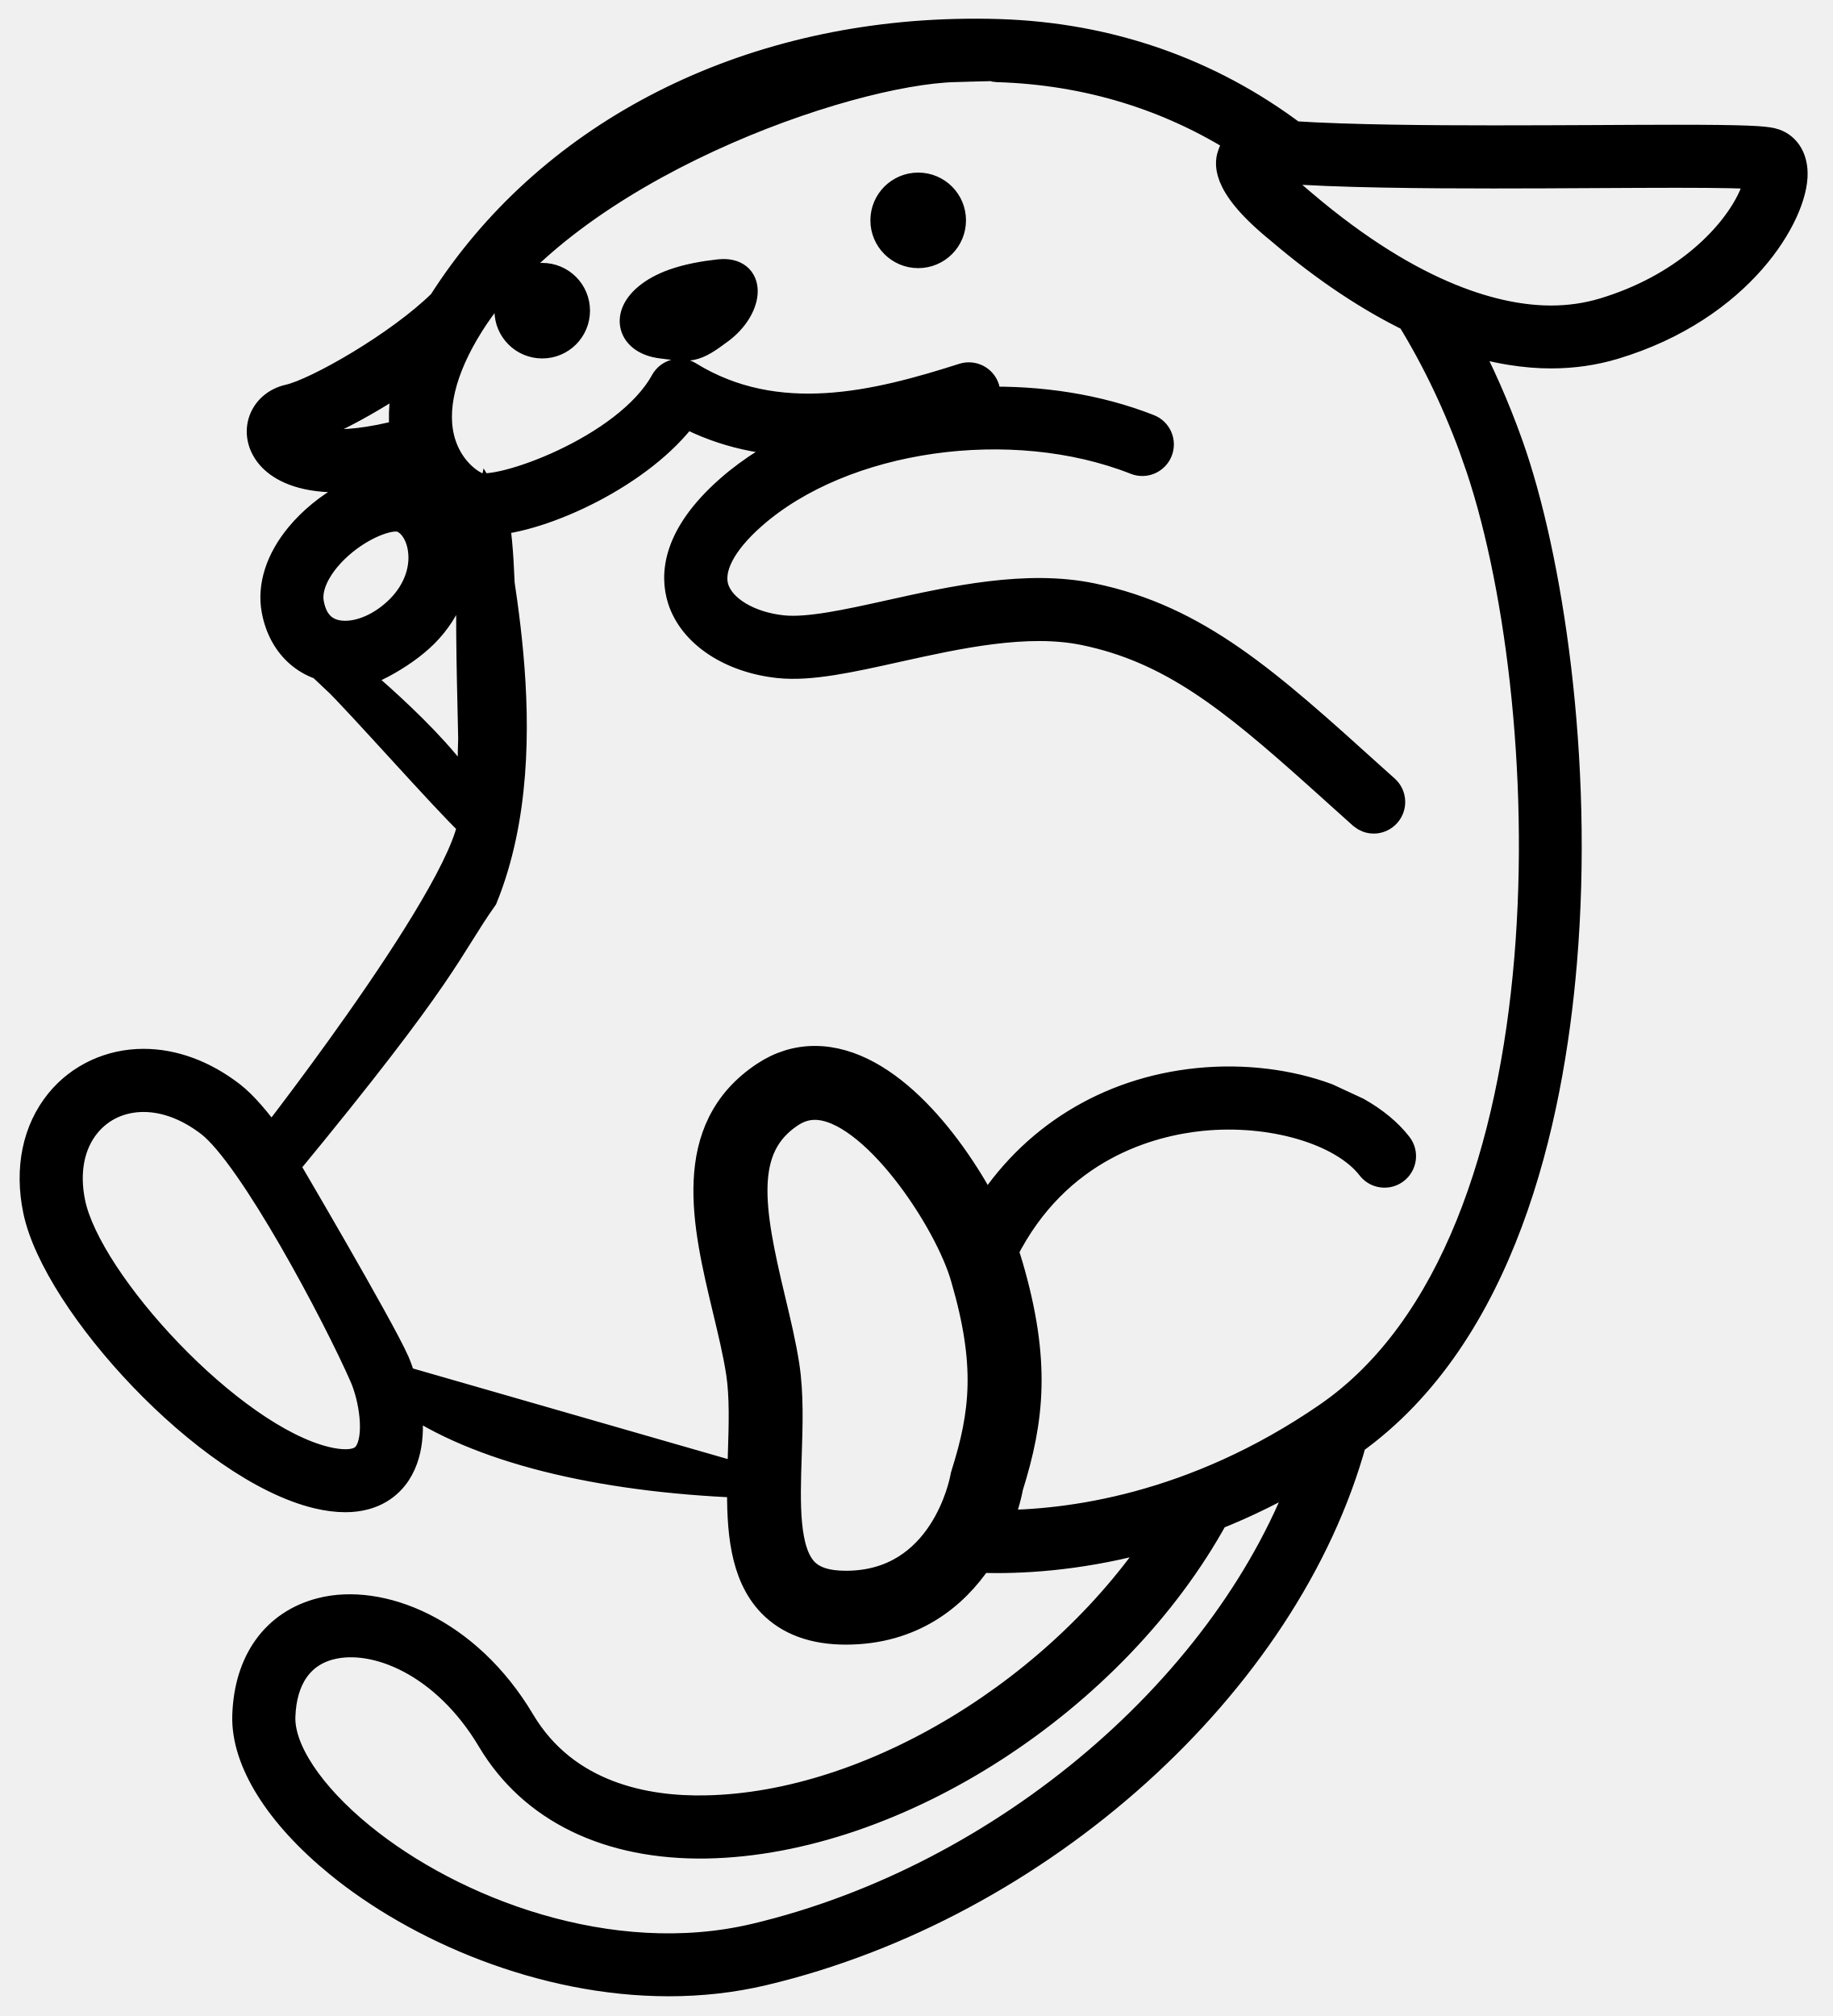
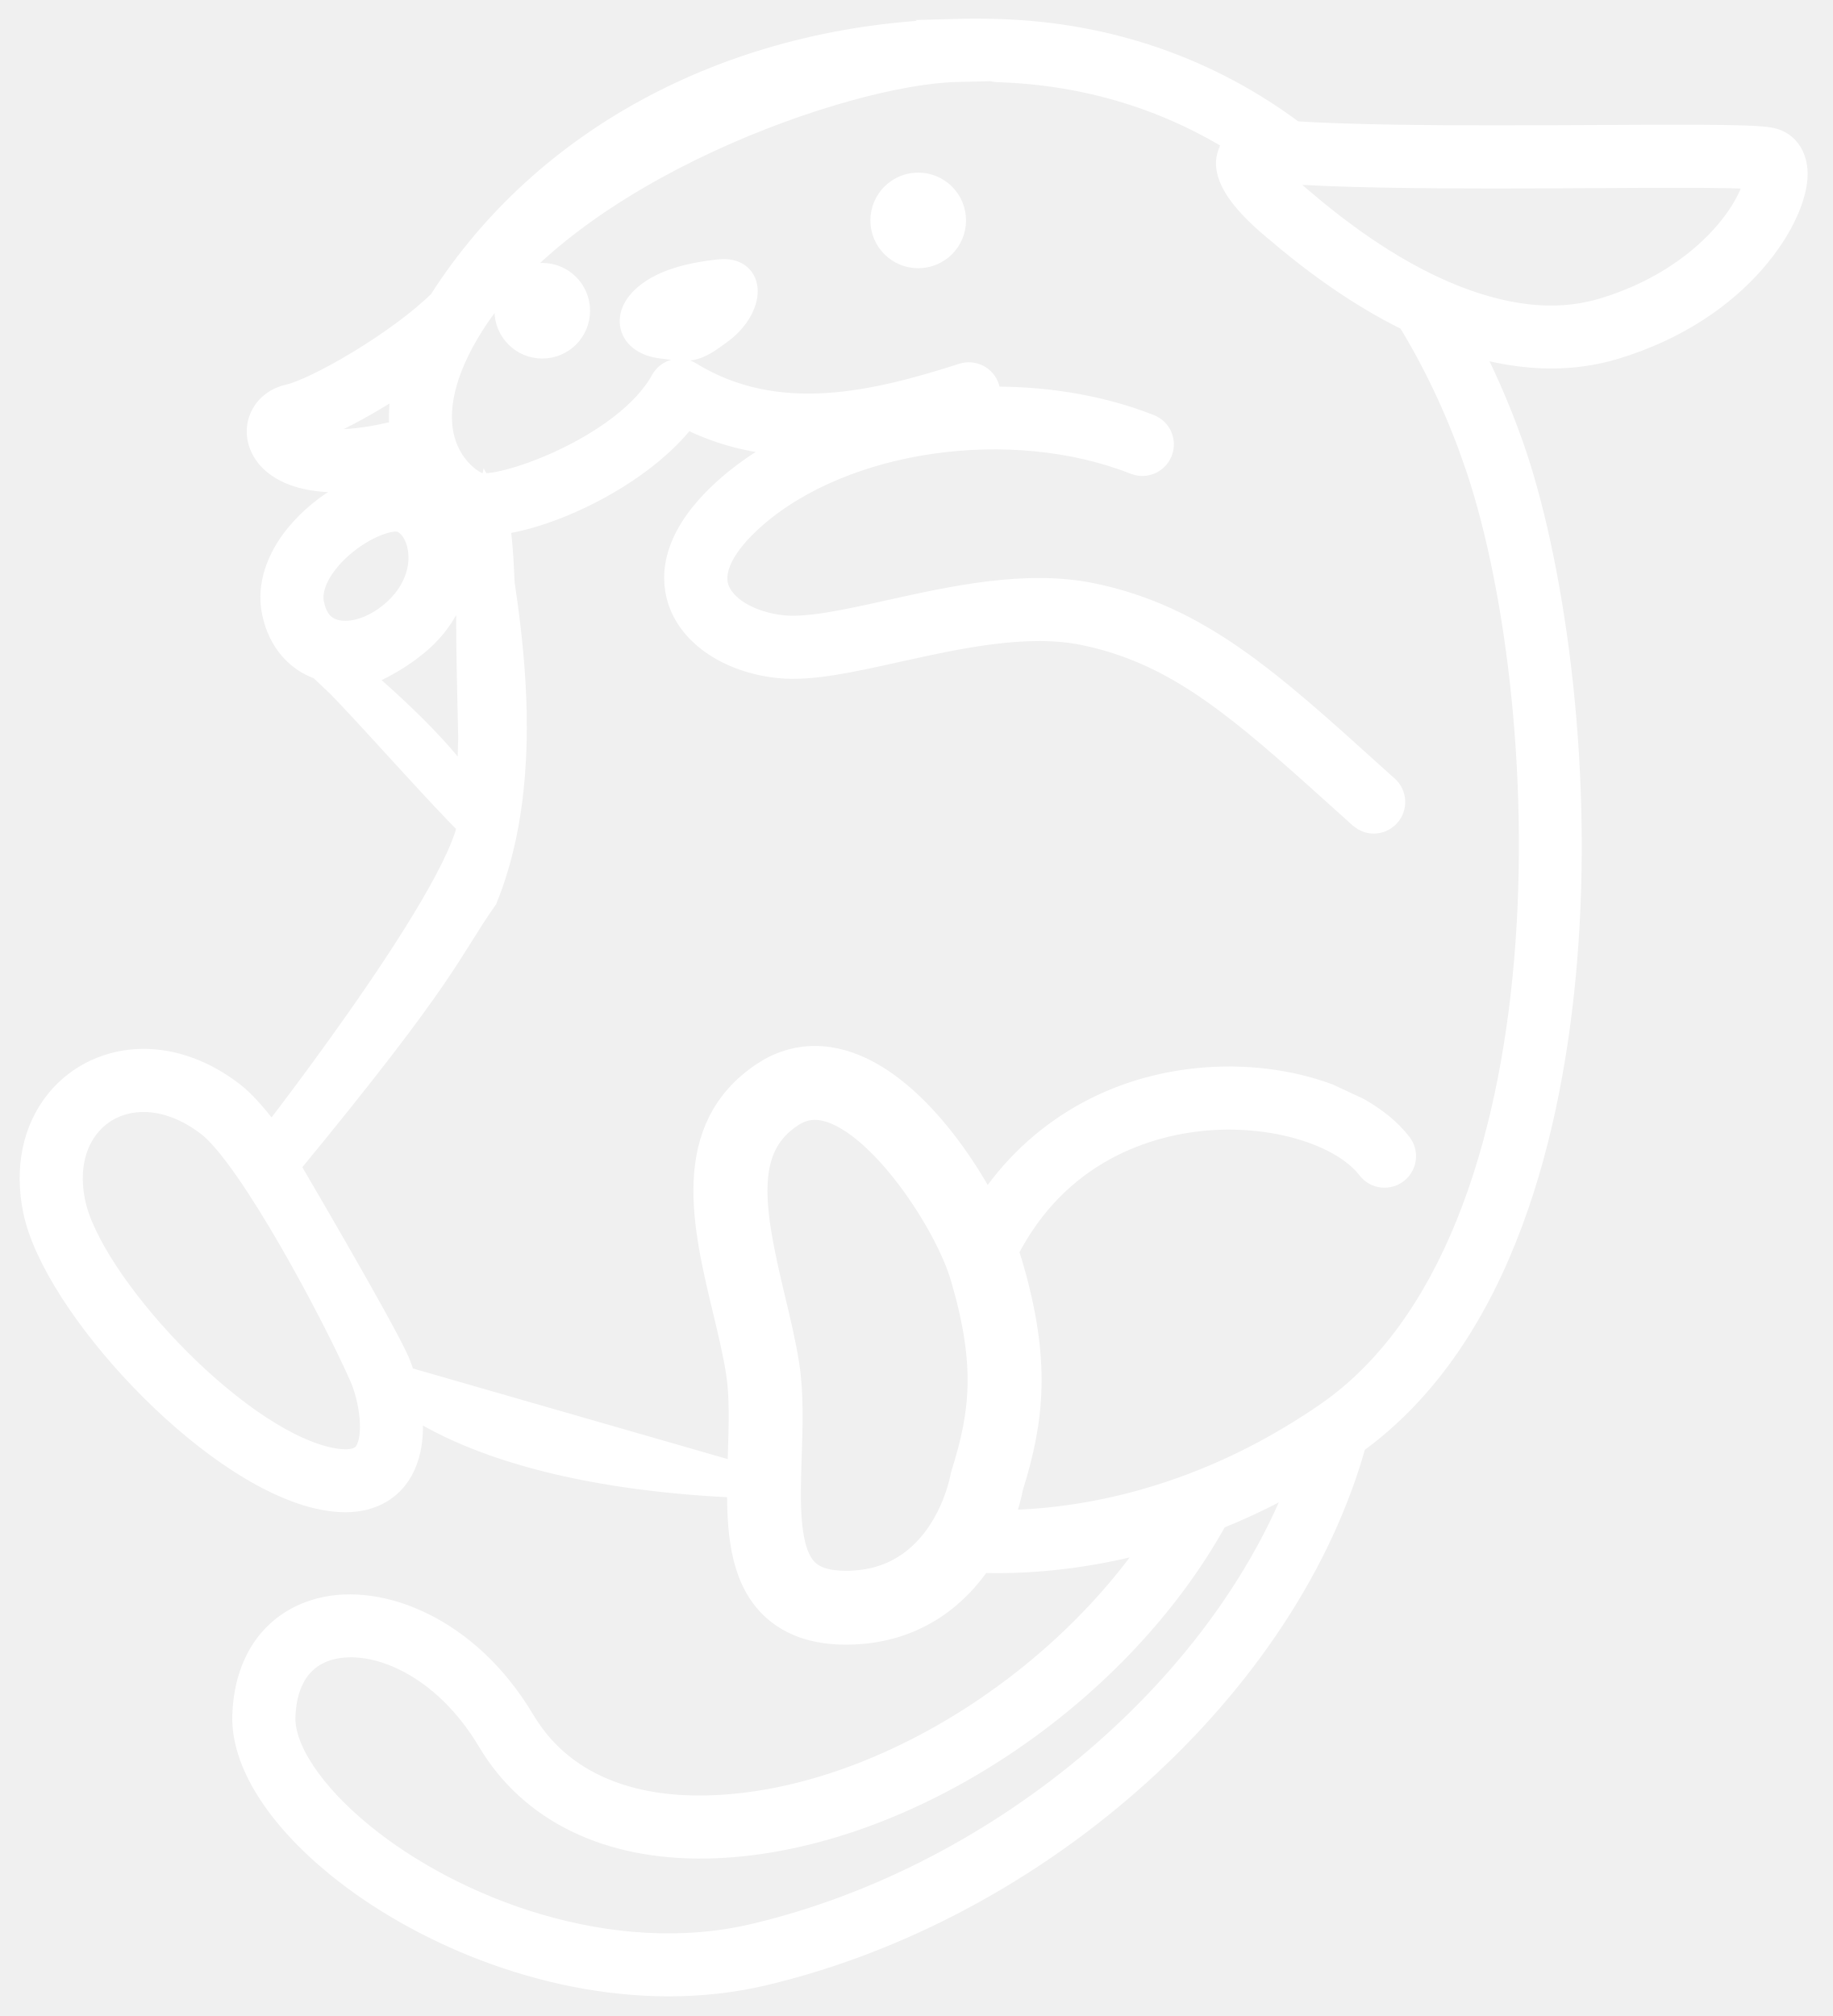
- <svg xmlns="http://www.w3.org/2000/svg" xmlns:xlink="http://www.w3.org/1999/xlink" version="1.1" viewBox="0 0 60 66" id="svg774" xml:space="preserve">
-   <defs id="defs778">
-     <linearGradient id="linearGradient1036">
-       <stop style="stop-color:#000000;stop-opacity:1;" offset="0" id="stop1034" />
+ <svg xmlns="http://www.w3.org/2000/svg" version="1.1" viewBox="0 0 60 66" xml:space="preserve">
+   <defs>
+     <linearGradient id="linearGradient1038" x1="1.144" x2="58.68" y1="32.985" y2="32.985" gradientUnits="userSpaceOnUse">
+       <stop style="stop-color:#ffffff" offset="0" />
    </linearGradient>
-     <linearGradient id="linearGradient1949">
-       <stop style="stop-color:#ff3030;stop-opacity:1;" offset="0" id="stop1947" />
-     </linearGradient>
-     <linearGradient xlink:href="#linearGradient1036" id="linearGradient1038" x1="1.144" y1="32.985" x2="58.68" y2="32.985" gradientUnits="userSpaceOnUse" />
  </defs>
-   <g fill="none" fill-rule="evenodd" id="g772" style="display:inline">
-     <path d="M 48.374,14.963 C 47.779,13.281 47.047,11.751 46.2,10.375 44.927,9.755 43.495,8.841 41.917,7.496 L 41.79,7.388 c -1.745,-1.453 -1.504,-2.117 -1.425,-2.335 0.063,-0.175 0.175,-0.312 0.33,-0.414 -2.366,-1.514 -5.081,-2.361 -8.047,-2.45 -7.372,-0.223 -13.832,2.912 -17.285,8.386 -0.944,1.497 -1.27,2.857 -0.943,3.935 0.239,0.785 0.786,1.269 1.182,1.445 1.204,0.858 0.449,0.662 0.294,2.425 -2.457,-2.341 -3.514,-2.257 -5.012,-1.138 -2.059,1.864 -1.576,2.602 0.032,4.353 1.591,1.733 3.643,3.962 4.943,5.755 0,0 -3.193,4.588 -7.283,10.239 -9.302,-6.156 -6.07,4.771 -5.079,5.088 2.432,2.908 4.637,5.66 8.838,5.46 0.45,-0.732 0.459,-1.36 0.521,-2.763 4.566,3.249 6.455,2.714 12.287,3.206 0.436,3.426 1.47,4.158 4.672,3.706 2.5,-3.244 4.043,0.673 13.913,-5.55 8.335,-5.736 7.361,-24.114 4.648,-31.775" fill="#ffd200" id="path760" style="display:none;fill:#ffcc00" />
-     <path d="m 42.852,48.065 c -1.065,0.636 -2.108,1.142 -3.109,1.538 -3.285,6.007 -10.42,10.622 -16.611,10.74 -3.198,0.053 -5.675,-1.153 -7.021,-3.415 -1.51,-2.538 -3.816,-3.475 -5.317,-3.089 -1.005,0.259 -1.582,1.097 -1.623,2.361 -0.036,1.109 0.943,2.587 2.619,3.957 3.013,2.462 8.183,4.441 12.939,3.315 8.222,-1.946 15.606,-8.297 18.122,-15.406" fill="#ff8800" id="path754" style="display:none" />
-     <path d="m 48.891,5.668 c -2.12,0 -5.157,-0.018 -7.04,-0.17 -0.164,-0.013 -0.309,-0.013 -0.403,-0.005 0.139,0.227 0.479,0.624 1.023,1.077 l 0.137,0.116 c 3.7,3.153 6.485,3.815 8.169,3.815 h 0.374 c 0.602,0 0.811,-0.083 1.359,-0.248 2.599,-0.779 4.196,-2.389 4.823,-3.636 0.234,-0.466 0.282,-0.772 0.282,-0.915 -0.354,-0.036 -1.273,-0.054 -2.741,-0.054 -0.781,0 -1.669,0.004 -2.614,0.009 -1.075,0.005 -2.223,0.011 -3.369,0.011" fill="#ff8800" id="path748" style="display:none" />
-     <path d="m 9.701,14.122 c -0.05,0.011 -0.065,0.028 -0.065,0.028 0.005,-0.002 0.037,0.058 0.154,0.137 0.216,0.146 1.096,0.556 3.478,-0.081 -0.073,-0.552 -0.045,-1.241 0.194,-2.059 -1.392,0.968 -2.962,1.797 -3.761,1.974" fill="#ff8800" id="path756" style="display:none" />
-     <g id="g2334" style="display:inline">
-       <a id="a876">
-         <path id="path758" style="display:inline;fill:#000000;fill-opacity:1;stroke:url(#linearGradient1038)" d="M 31.242,1.121 C 24.118,1.31 17.936,4.548 14.5,9.947 13.09,11.338 10.381,12.879 9.471,13.082 c -0.421,0.093 -0.739,0.376 -0.852,0.756 -0.113,0.384 0.009,0.805 0.324,1.125 0.289,0.292 0.891,0.656 2.096,0.656 0.648,0 1.474,-0.108 2.516,-0.387 0.391,0.886 1.064,1.451 1.613,1.695 0.191,0.085 0.451,0.116 0.75,0.109 l -0.391,1.131 -0.65,-0.516 c -6.57e-4,-0.003 -0.001,-0.006 -0.002,-0.01 -0.165,-0.801 -0.652,-1.435 -1.305,-1.695 -0.179,-0.072 -0.381,-0.109 -0.602,-0.109 -0.981,0 -2.298,0.729 -3.133,1.734 -0.643,0.774 -0.918,1.626 -0.773,2.396 0.22,1.175 1.068,1.909 2.215,1.92 0,0 3.522,2.846 4.191,4.541 0.669,1.695 -6.584,10.98 -6.584,10.98 -0.481,-0.669 -0.943,-1.214 -1.34,-1.52 -0.893,-0.687 -1.876,-1.051 -2.844,-1.051 -1.075,0 -2.069,0.463 -2.727,1.27 -0.743,0.913 -0.999,2.157 -0.721,3.504 0.623,3.011 5.553,8.417 9.154,9.281 0.323,0.077 0.625,0.115 0.898,0.115 0.93,0 1.417,-0.446 1.662,-0.82 0.468,-0.715 0.43,-1.704 0.271,-2.492 2.398,1.703 6.363,2.656 11.068,2.842 -0.024,1.524 0.078,2.995 0.979,3.926 0.565,0.583 1.372,0.879 2.404,0.879 2.134,0 3.514,-1.111 4.342,-2.354 0.189,0.007 0.389,0.012 0.607,0.012 1.374,0 3.31,-0.172 5.539,-0.852 -3.33,5.173 -9.597,9.025 -15.068,9.129 -1.962,0.043 -4.622,-0.434 -6.086,-2.895 -1.778,-2.988 -4.614,-4.062 -6.496,-3.576 -1.483,0.381 -2.365,1.606 -2.422,3.357 -0.047,1.459 1.05,3.214 3.01,4.814 2.576,2.104 6.638,3.877 10.779,3.877 1.028,0 2.061,-0.109 3.078,-0.35 9.033,-2.139 17.103,-9.414 19.275,-17.346 4.885,-3.488 6.439,-10.422 6.879,-15.656 0.561,-6.672 -0.474,-13.294 -1.75,-16.898 -0.451,-1.273 -0.98,-2.459 -1.572,-3.568 1.186,0.398 2.185,0.525 2.971,0.525 h 0.002 c 0.705,0 1.39,-0.097 2.037,-0.291 4.155,-1.246 5.893,-4.316 5.863,-5.607 C 58.668,5.157 58.414,4.791 58,4.688 H 57.998 C 57.741,4.623 57.128,4.584 54.873,4.584 c -0.782,0 -1.672,0.005 -2.619,0.01 -1.073,0.005 -2.219,0.01 -3.363,0.01 -1.96,0 -4.709,-0.016 -6.566,-0.139 -2.754,-2.071 -6.023,-3.232 -9.646,-3.342 -0.483,-0.015 -0.961,-0.015 -1.436,-0.002 z m 0.033,1.064 c 3.625,-0.096 0.91,-0.01 1.371,0.004 2.966,0.089 5.683,0.935 8.049,2.449 -0.155,0.102 -0.267,0.239 -0.33,0.414 -0.079,0.218 -0.321,0.883 1.424,2.336 l 0.129,0.107 c 1.578,1.344 3.01,2.259 4.283,2.879 0.847,1.376 1.579,2.906 2.174,4.588 h -0.002 c 2.713,7.661 3.446,25.702 -4.889,31.438 -4.402,3.029 -8.538,3.544 -10.881,3.537 0.197,-0.461 0.327,-0.903 0.395,-1.273 0.69,-2.198 0.907,-4.093 -0.006,-7.219 -0.04,-0.144 -0.096,-0.309 -0.162,-0.486 1.74,-3.456 4.811,-4.263 6.496,-4.434 2.314,-0.233 4.658,0.461 5.578,1.65 0.179,0.233 0.514,0.276 0.746,0.096 0.233,-0.179 0.276,-0.514 0.096,-0.746 -0.33,-0.427 -0.789,-0.799 -1.338,-1.109 L 43.428,35.961 c -1.227,-0.454 -2.715,-0.648 -4.207,-0.496 -2.946,0.298 -5.424,1.846 -6.932,4.285 -1.107,-2.163 -3.253,-5.008 -5.613,-5.008 -0.575,0 -1.122,0.17 -1.625,0.506 -2.627,1.75 -1.882,4.862 -1.225,7.607 0.176,0.736 0.344,1.432 0.443,2.08 0.121,0.788 0.089,1.747 0.059,2.674 -0.009,0.273 -0.012,0.545 -0.018,0.818 L 13.121,45.207 c -0.07,-0.245 -0.146,-0.454 -0.207,-0.594 -0.494,-1.128 -3.624,-6.448 -3.624,-6.448 5.34,-6.477 5.302,-7.091 6.508,-8.8 2.075,-5.126 0.07,-11.786 0.259,-12.68 0.481,0.804 0.338,8.328 0.251,10.142 -1.66,3.914 -0.318,-9.538 -0.323,-9.792 1.771,-0.074 5.022,-1.579 6.439,-3.547 1.301,0.69 2.656,0.953 4.025,0.951 -0.95,0.433 -1.817,0.965 -2.541,1.602 -1.74,1.53 -1.807,2.783 -1.559,3.564 0.353,1.109 1.592,1.931 3.156,2.096 1.018,0.108 2.327,-0.183 3.842,-0.52 1.999,-0.443 4.267,-0.945 6.166,-0.553 2.825,0.584 4.789,2.154 7.639,4.707 l 1.48,1.33 c 0.099,0.082 0.217,0.125 0.338,0.125 0.145,0 0.289,-0.059 0.395,-0.176 0.197,-0.218 0.181,-0.555 -0.037,-0.752 L 44.906,25.484 c -3.454,-3.122 -5.735,-5.185 -9.176,-5.896 -2.123,-0.439 -4.508,0.09 -6.611,0.557 -1.365,0.303 -2.655,0.586 -3.502,0.498 -1.126,-0.118 -2.03,-0.664 -2.252,-1.359 -0.216,-0.677 0.227,-1.544 1.248,-2.441 2.977,-2.618 8.505,-3.407 12.588,-1.797 0.273,0.109 0.583,-0.027 0.691,-0.301 0.108,-0.274 -0.025,-0.582 -0.299,-0.689 -1.659,-0.655 -3.543,-0.942 -5.42,-0.893 0.074,-0.126 0.099,-0.281 0.051,-0.432 -0.09,-0.28 -0.389,-0.433 -0.67,-0.344 -2.839,0.908 -6.115,1.727 -9.027,-0.064 -0.124,-0.076 -0.272,-0.099 -0.414,-0.062 -0.141,0.037 -0.259,0.13 -0.33,0.258 -1.24,2.254 -5.511,3.736 -6.182,3.438 -0.396,-0.176 -0.943,-0.66 -1.182,-1.445 -0.328,-1.078 -0.003,-2.438 0.941,-3.936 C 18.599,5.442 27.651,2.282 31.275,2.186 Z m 10.172,3.309 c 0.094,-0.008 0.238,-0.009 0.402,0.004 1.883,0.153 4.921,0.172 7.041,0.172 1.146,0 2.294,-0.006 3.369,-0.012 0.945,-0.005 1.832,-0.01 2.613,-0.01 1.468,0 2.387,0.019 2.74,0.055 0,0.144 -0.047,0.45 -0.281,0.916 -0.627,1.246 -2.223,2.856 -4.822,3.635 -0.548,0.164 -1.131,0.248 -1.732,0.248 -1.685,-3.55e-4 -4.47,-0.664 -8.17,-3.816 L 42.471,6.57 C 41.927,6.117 41.586,5.721 41.447,5.494 Z m -11.387,0.656 c -0.588,0 -1.066,0.477 -1.066,1.064 0,0.588 0.478,1.064 1.066,1.064 0.588,0 1.064,-0.476 1.064,-1.064 0,-0.588 -0.476,-1.064 -1.064,-1.064 z m -6.414,2.832 c -0.031,0.001 -0.062,0.002 -0.096,0.006 -1.065,0.119 -1.774,0.356 -2.248,0.711 -0.847,0.635 -0.593,1.419 0.354,1.537 0.947,0.118 1.022,0.182 1.895,-0.473 0.917,-0.688 1.056,-1.819 0.096,-1.781 z m -5.895,0.125 c -0.588,0 -1.064,0.476 -1.064,1.064 0,0.588 0.477,1.064 1.064,1.064 0.588,0 1.064,-0.476 1.064,-1.064 0,-0.588 -0.476,-1.064 -1.064,-1.064 z m -4.289,3.039 c -0.24,0.818 -0.268,1.508 -0.195,2.061 -2.382,0.636 -3.261,0.226 -3.477,0.08 -0.118,-0.079 -0.151,-0.138 -0.156,-0.137 3.55e-4,0 0.017,-0.018 0.066,-0.029 0.799,-0.177 2.37,-1.007 3.762,-1.975 z m -0.494,4.756 c 0.084,0 0.155,0.012 0.207,0.033 0.319,0.127 0.564,0.472 0.656,0.922 0.149,0.724 -0.119,1.511 -0.717,2.109 -0.536,0.536 -1.213,0.857 -1.811,0.857 -0.455,0 -1.032,-0.183 -1.195,-1.051 -0.115,-0.613 0.292,-1.215 0.545,-1.52 0.692,-0.834 1.741,-1.352 2.314,-1.352 z m 1.941,0.941 c 0.164,0.162 0.592,0.191 0.574,0.451 -0.183,2.644 0.222,8.882 -0.067,8.615 -0.756,-0.699 -3.73,-4.064 -4.414,-4.706 0.841,-0.046 2.165,-0.783 2.864,-1.483 0.8,-0.799 1.181,-1.861 1.043,-2.877 z M 4.701,35.904 c 0.731,0 1.489,0.288 2.193,0.83 1.4,1.076 4.171,6.31 5.045,8.307 0.305,0.698 0.524,1.978 0.139,2.566 -0.095,0.145 -0.279,0.338 -0.771,0.338 -0.19,0 -0.407,-0.028 -0.648,-0.086 C 7.501,47.102 2.839,42.017 2.297,39.396 2.084,38.369 2.263,37.442 2.801,36.781 3.261,36.217 3.937,35.904 4.701,35.904 Z m 21.975,0.258 c 1.915,0 4.422,3.774 4.949,5.672 0.824,2.824 0.639,4.444 0.006,6.447 -0.01,0.029 -0.018,0.061 -0.023,0.092 -0.026,0.145 -0.67,3.551 -3.916,3.551 -0.642,0 -1.094,-0.145 -1.385,-0.445 -0.665,-0.687 -0.612,-2.282 -0.561,-3.822 0.033,-0.992 0.067,-2.019 -0.074,-2.938 -0.109,-0.706 -0.29,-1.462 -0.465,-2.193 -0.708,-2.957 -1.046,-4.978 0.631,-6.096 0.27,-0.18 0.544,-0.268 0.838,-0.268 z M 42.85,48.064 C 40.334,55.173 32.95,61.525 24.729,63.471 19.973,64.597 14.802,62.618 11.789,60.156 10.113,58.787 9.134,57.308 9.17,56.199 c 0.041,-1.264 0.618,-2.1 1.623,-2.359 1.5,-0.386 3.806,0.55 5.316,3.088 1.346,2.262 3.824,3.469 7.021,3.416 6.191,-0.117 13.326,-4.733 16.611,-10.74 1.001,-0.396 2.043,-0.903 3.107,-1.539 z" />
+   <g fill="none" fill-rule="evenodd">
+     <g>
+       <a>
+         <path d="m31.242 1.121c-7.125 0.189-13.306 3.427-16.742 8.826-1.41 1.391-4.119 2.932-5.029 3.135-0.421 0.093-0.739 0.376-0.852 0.756-0.113 0.384 0.009 0.805 0.324 1.125 0.289 0.292 0.891 0.656 2.096 0.656 0.648 0 1.474-0.108 2.516-0.387 0.391 0.886 1.064 1.451 1.613 1.695 0.191 0.085 0.451 0.116 0.75 0.109l-0.391 1.131-0.65-0.516c-6.57e-4 -0.003-0.001-0.006-2e-3 -0.01-0.165-0.801-0.652-1.435-1.305-1.695-0.179-0.072-0.381-0.109-0.602-0.109-0.981 0-2.298 0.729-3.133 1.734-0.643 0.774-0.918 1.626-0.773 2.397 0.22 1.175 1.068 1.909 2.215 1.92 0 0 3.522 2.846 4.191 4.541 0.669 1.695-6.583 10.98-6.583 10.98-0.481-0.669-0.943-1.214-1.34-1.52-0.893-0.687-1.876-1.051-2.844-1.051-1.075 0-2.069 0.463-2.727 1.27-0.743 0.913-0.999 2.157-0.721 3.504 0.623 3.011 5.553 8.417 9.154 9.281 0.323 0.077 0.625 0.115 0.898 0.115 0.93 0 1.417-0.446 1.662-0.82 0.468-0.715 0.43-1.704 0.271-2.492 2.398 1.703 6.363 2.656 11.068 2.842-0.024 1.524 0.078 2.995 0.979 3.926 0.565 0.583 1.372 0.879 2.404 0.879 2.134 0 3.514-1.111 4.342-2.353 0.189 0.007 0.389 0.012 0.607 0.012 1.374 0 3.31-0.172 5.539-0.852-3.33 5.173-9.597 9.025-15.068 9.129-1.962 0.043-4.622-0.434-6.086-2.894-1.778-2.988-4.614-4.062-6.496-3.576-1.483 0.381-2.365 1.606-2.422 3.357-0.047 1.459 1.05 3.214 3.01 4.814 2.576 2.104 6.638 3.877 10.779 3.877 1.028 0 2.061-0.109 3.078-0.35 9.033-2.139 17.103-9.414 19.275-17.346 4.885-3.488 6.439-10.422 6.879-15.656 0.561-6.672-0.474-13.294-1.75-16.898-0.451-1.274-0.98-2.459-1.572-3.568 1.187 0.398 2.185 0.525 2.971 0.525h2e-3c0.705 0 1.39-0.097 2.037-0.291 4.155-1.246 5.893-4.316 5.863-5.607-0.012-0.509-0.266-0.875-0.68-0.979h-2e-3c-0.257-0.065-0.87-0.104-3.125-0.104-0.782 0-1.672 0.005-2.619 0.01-1.073 0.005-2.219 0.01-3.363 0.01-1.96 0-4.709-0.016-6.566-0.139-2.754-2.071-6.024-3.232-9.646-3.342-0.483-0.015-0.961-0.015-1.435-0.002zm0.033 1.065c3.625-0.096 0.91-0.01 1.371 0.004 2.966 0.089 5.683 0.935 8.049 2.449-0.155 0.102-0.267 0.239-0.33 0.414-0.079 0.218-0.321 0.883 1.424 2.336l0.129 0.107c1.578 1.345 3.01 2.259 4.283 2.879 0.847 1.376 1.579 2.906 2.174 4.588h-2e-3c2.713 7.661 3.446 25.702-4.889 31.438-4.402 3.029-8.538 3.544-10.881 3.537 0.197-0.461 0.327-0.903 0.395-1.273 0.69-2.198 0.907-4.093-0.006-7.219-0.04-0.144-0.096-0.309-0.162-0.486 1.74-3.456 4.811-4.263 6.496-4.434 2.314-0.233 4.658 0.461 5.578 1.65 0.179 0.233 0.514 0.276 0.746 0.096 0.233-0.179 0.276-0.514 0.096-0.746-0.33-0.427-0.789-0.799-1.338-1.109l-0.98-0.455c-1.227-0.454-2.715-0.648-4.207-0.496-2.946 0.298-5.424 1.846-6.932 4.285-1.107-2.163-3.253-5.008-5.613-5.008-0.576 0-1.122 0.17-1.625 0.506-2.627 1.75-1.882 4.862-1.225 7.607 0.176 0.736 0.344 1.432 0.443 2.08 0.121 0.788 0.089 1.747 0.059 2.674-0.009 0.273-0.012 0.545-0.018 0.818l-11.189-3.221c-0.07-0.245-0.146-0.454-0.207-0.594-0.494-1.128-3.624-6.448-3.624-6.448 5.34-6.477 5.302-7.091 6.508-8.8 2.075-5.126 0.07-11.786 0.259-12.68 0.481 0.804 0.338 8.328 0.251 10.142-1.661 3.914-0.318-9.539-0.323-9.792 1.771-0.074 5.022-1.579 6.439-3.547 1.301 0.69 2.656 0.953 4.025 0.951-0.95 0.433-1.817 0.965-2.541 1.602-1.74 1.53-1.808 2.783-1.559 3.564 0.353 1.109 1.592 1.931 3.156 2.096 1.018 0.108 2.327-0.183 3.842-0.52 2-0.443 4.267-0.945 6.166-0.553 2.825 0.584 4.789 2.154 7.639 4.707l1.48 1.33c0.099 0.082 0.217 0.125 0.338 0.125 0.145 0 0.289-0.059 0.395-0.176 0.197-0.218 0.181-0.555-0.037-0.752l-0.422-0.379c-3.454-3.122-5.736-5.185-9.176-5.896-2.123-0.439-4.508 0.09-6.611 0.557-1.365 0.303-2.655 0.586-3.502 0.498-1.127-0.118-2.03-0.664-2.252-1.359-0.216-0.677 0.227-1.544 1.248-2.441 2.977-2.618 8.505-3.407 12.588-1.797 0.273 0.109 0.583-0.027 0.691-0.301 0.108-0.274-0.025-0.582-0.299-0.689-1.659-0.655-3.543-0.942-5.42-0.893 0.074-0.126 0.099-0.281 0.051-0.432-0.09-0.28-0.389-0.433-0.67-0.344-2.84 0.908-6.115 1.727-9.027-0.064-0.124-0.076-0.272-0.099-0.414-0.062-0.141 0.037-0.259 0.13-0.33 0.258-1.24 2.254-5.511 3.736-6.182 3.438-0.396-0.176-0.943-0.66-1.182-1.445-0.328-1.078-0.003-2.438 0.941-3.936 3.238-5.132 12.289-8.292 15.914-8.389zm10.172 3.309c0.094-0.008 0.238-0.009 0.402 0.004 1.883 0.153 4.921 0.172 7.041 0.172 1.146 0 2.294-0.006 3.369-0.012 0.945-0.005 1.832-0.01 2.613-0.01 1.468 0 2.387 0.019 2.74 0.055 0 0.144-0.047 0.45-0.281 0.916-0.627 1.246-2.223 2.856-4.822 3.635-0.548 0.164-1.131 0.248-1.732 0.248-1.685-3.55e-4 -4.47-0.664-8.17-3.816l-0.137-0.115c-0.544-0.453-0.885-0.849-1.023-1.076zm-11.387 0.656c-0.588 0-1.066 0.476-1.066 1.065 0 0.588 0.478 1.065 1.066 1.065 0.588 0 1.065-0.476 1.065-1.065 0-0.588-0.476-1.065-1.065-1.065zm-6.414 2.832c-0.031 0.001-0.062 0.002-0.096 0.006-1.065 0.119-1.774 0.356-2.248 0.711-0.847 0.635-0.593 1.419 0.354 1.537 0.947 0.118 1.022 0.182 1.895-0.473 0.917-0.688 1.056-1.819 0.096-1.781zm-5.894 0.125c-0.588 0-1.065 0.476-1.065 1.065 0 0.588 0.477 1.065 1.065 1.065 0.588 0 1.065-0.476 1.065-1.065 0-0.588-0.476-1.065-1.065-1.065zm-4.289 3.039c-0.24 0.818-0.268 1.508-0.195 2.061-2.382 0.636-3.261 0.226-3.477 0.08-0.118-0.079-0.151-0.139-0.156-0.137 3.55e-4 0 0.017-0.018 0.066-0.029 0.799-0.177 2.37-1.007 3.762-1.975zm-0.494 4.756c0.084 0 0.155 0.012 0.207 0.033 0.319 0.127 0.564 0.472 0.656 0.922 0.149 0.724-0.119 1.512-0.717 2.109-0.536 0.536-1.213 0.857-1.81 0.857-0.455 0-1.032-0.183-1.195-1.051-0.115-0.613 0.292-1.215 0.545-1.52 0.692-0.834 1.741-1.352 2.314-1.352zm1.941 0.941c0.164 0.162 0.592 0.191 0.574 0.451-0.183 2.644 0.222 8.882-0.067 8.615-0.756-0.699-3.73-4.064-4.414-4.706 0.841-0.046 2.165-0.783 2.865-1.483 0.8-0.799 1.181-1.861 1.043-2.877zm-10.209 18.061c0.731 0 1.489 0.288 2.193 0.83 1.4 1.077 4.171 6.31 5.045 8.307 0.305 0.698 0.524 1.978 0.139 2.566-0.095 0.145-0.279 0.338-0.771 0.338-0.19 0-0.407-0.028-0.648-0.086-3.157-0.757-7.819-5.842-8.361-8.463-0.213-1.027-0.034-1.955 0.504-2.615 0.46-0.565 1.136-0.877 1.9-0.877zm21.975 0.258c1.915 0 4.422 3.774 4.949 5.672 0.824 2.824 0.639 4.444 0.006 6.447-0.01 0.029-0.018 0.061-0.023 0.092-0.026 0.145-0.67 3.551-3.916 3.551-0.642 0-1.094-0.145-1.385-0.445-0.665-0.687-0.612-2.282-0.561-3.822 0.033-0.992 0.067-2.019-0.074-2.938-0.109-0.706-0.29-1.462-0.465-2.193-0.708-2.957-1.046-4.978 0.631-6.096 0.27-0.18 0.544-0.268 0.838-0.268zm16.174 11.902c-2.516 7.108-9.899 13.46-18.121 15.406-4.756 1.126-9.926-0.853-12.939-3.314-1.676-1.369-2.655-2.848-2.619-3.957 0.041-1.264 0.618-2.1 1.623-2.359 1.5-0.386 3.806 0.55 5.316 3.088 1.346 2.262 3.824 3.469 7.021 3.416 6.191-0.117 13.326-4.733 16.611-10.74 1.001-0.396 2.043-0.903 3.107-1.539z" style="fill:#ffffff;stroke:url(#linearGradient1038)" />
      </a>
    </g>
-     <g id="g2343" style="display:none">
-       <path d="M 58.258,3.655 C 57.889,3.563 57.287,3.519 54.866,3.519 c -0.782,0 -1.67,0.005 -2.615,0.009 -1.067,0.005 -2.205,0.011 -3.341,0.011 -1.827,0 -4.385,-0.013 -6.206,-0.117 -2.916,-2.119 -6.275,-3.25 -9.992,-3.362 -8.055,-0.247 -15.186,3.234 -19.048,9.216 -1.305,1.24 -3.76,2.62 -4.424,2.767 -1.113,0.247 -1.834,1.222 -1.714,2.316 0.087,0.789 0.648,1.676 1.901,2.088 -0.144,0.142 -0.282,0.291 -0.41,0.445 -0.849,1.022 -1.204,2.184 -1,3.273 0.041,0.218 0.098,0.427 0.171,0.625 -1.836,3.124 -2.802,6.67 -2.802,10.316 0,0.921 0.062,1.837 0.185,2.744 -0.289,-0.05 -0.579,-0.076 -0.87,-0.076 -1.397,0 -2.692,0.605 -3.551,1.661 -0.95,1.166 -1.283,2.726 -0.938,4.392 0.703,3.394 5.847,9.116 9.949,10.1 0.404,0.097 0.79,0.146 1.147,0.146 1.097,0 2.004,-0.462 2.553,-1.302 0.174,-0.267 0.3,-0.55 0.388,-0.84 2.799,1.93 6.035,3.125 9.464,3.472 0.743,2.422 2.737,2.826 3.981,2.826 1.876,0 3.497,-0.762 4.652,-2.167 0.104,0.001 0.209,0.003 0.314,0.003 0.793,0 1.779,-0.054 2.906,-0.228 -3.609,4.048 -8.823,6.378 -12.662,6.378 h -0.001 c -1.618,0 -3.792,-0.413 -4.96,-2.376 -1.545,-2.598 -4.023,-4.212 -6.465,-4.212 -2.565,0 -4.347,1.81 -4.434,4.504 -0.047,1.458 0.717,3.044 2.211,4.585 2.513,2.594 7.385,5.21 12.606,5.21 1.154,0 2.285,-0.129 3.361,-0.384 9.254,-2.19 17.544,-9.595 19.956,-17.739 8.832,-6.744 8.132,-25.284 5.205,-33.551 -0.203,-0.574 -0.422,-1.136 -0.658,-1.684 0.356,0.041 0.708,0.062 1.055,0.062 0.809,0 1.597,-0.114 2.343,-0.337 4.591,-1.376 6.665,-4.783 6.622,-6.652 -0.023,-0.986 -0.606,-1.766 -1.486,-1.986" fill="#000000" id="path736" style="display:none;fill:#000000" />
-       <path d="M 10.294,41.757 C 9.834,40.911 9.333,40.039 8.842,39.255 9.263,40.129 9.748,40.965 10.294,41.757" fill="#005683" id="path738" style="display:none" />
-       <path d="m 43.193,24.763 c -2.849,-2.553 -4.628,-3.935 -7.453,-4.519 -1.899,-0.392 -4.392,-0.003 -6.392,0.44 -1.515,0.336 -2.779,0.627 -3.797,0.519 -1.564,-0.165 -2.373,-0.624 -2.726,-1.734 -0.249,-0.781 -0.185,-1.607 1.555,-3.138 0.724,-0.637 3.115,-1.968 4.064,-2.4 -3.039,0.22 -4.815,-0.134 -6.116,-0.824 -2.152,2.151 -5.644,3.949 -6.956,3.367 -0.291,-0.13 -0.81,-0.178 -1.111,-0.488 -0.028,0.022 -0.35,0.25 -0.379,0.273 0.346,0.324 0.43,0.921 0.539,1.452 0.221,1.075 -0.133,1.886 -0.985,2.738 -0.742,0.742 -1.246,0.941 -2.133,0.941 -0.621,0 -1.196,-0.397 -1.593,-0.774 -2.69,4.49 -2.977,7.008 -3.115,10.124 -0.074,1.674 0.289,4.058 0.7,5.604 1.762,1.619 4.316,6.658 4.949,8.104 0.034,0.079 0.594,0.922 0.671,0.982 3.019,2.791 7.682,4.667 12.033,5.003 -0.055,-0.719 -0.127,-2.047 -0.102,-2.804 0.031,-0.927 0.081,-1.905 -0.04,-2.693 -0.1,-0.648 -0.322,-1.381 -0.498,-2.117 -0.606,-2.823 -1.253,-5.566 0.974,-7.149 0.503,-0.336 0.795,-0.451 1.37,-0.451 2.36,0 4.469,3.44 5.62,5.499 1.508,-2.439 3.97,-4.462 6.916,-4.76 1.492,-0.152 2.966,-0.033 4.193,0.422 0.433,-1.573 0.7,-3.621 0.7,-5.271 0,-1.975 -0.272,-4.489 -0.89,-6.345" fill="#005683" id="path740" style="display:none;stroke:#000000;stroke-width:1;stroke-dasharray:none;stroke-opacity:1" />
-       <path d="m 30.929,20.846 c -0.537,0.105 -1.068,0.222 -1.581,0.336 -1.515,0.336 -2.824,0.627 -3.842,0.519 -1.564,-0.165 -2.804,-0.987 -3.157,-2.096 -0.249,-0.781 -0.181,-2.034 1.559,-3.564 0.025,-0.022 0.054,-0.042 0.079,-0.064 -1.12,-0.365 -2.3,-0.598 -3.521,-0.681 -1.93,1.303 -4.363,2.046 -5.298,1.631 -0.291,-0.13 -0.616,-0.351 -0.917,-0.661 -0.028,0.023 -0.055,0.046 -0.084,0.068 0.346,0.324 0.598,0.778 0.707,1.308 0.221,1.075 -0.155,2.226 -1.008,3.078 -0.742,0.742 -1.677,1.167 -2.564,1.167 -0.621,0 -1.151,-0.216 -1.548,-0.593 -1.755,2.857 -2.773,6.214 -2.773,9.813 0,1.674 0.22,3.297 0.632,4.841 1.181,0.97 2.876,3.885 4.057,6.138 2.254,1.434 4.927,2.268 7.797,2.268 1.586,0 3.111,-0.257 4.54,-0.726 -0.058,-0.253 -0.119,-0.51 -0.182,-0.774 -0.657,-2.745 -1.403,-5.857 1.224,-7.607 0.503,-0.336 1.051,-0.506 1.626,-0.506 1.815,0 3.501,1.682 4.687,3.443 1.674,-2.369 2.66,-5.258 2.66,-8.379 0,-3.382 -1.158,-6.491 -3.095,-8.961" fill="#00709c" id="path742" style="display:none" />
-       <path d="m 18.215,40.973 c -0.806,0.052 -1.462,0.006 -2.264,-0.16 -0.121,-1.204 -0.22,-2.558 -0.138,-4.267 0.083,-1.709 0.347,-3.771 0.954,-6.393 2.205,5.708 4.634,9.894 4.651,9.917 -0.413,0.197 -1.669,0.796 -3.204,0.904 m -3.698,-0.608 C 11.362,38.932 9.495,36.518 8.682,33.808 7.868,31.097 8.108,28.092 9.167,25.477 c 0.04,2.587 0.423,4.89 1.273,7.255 0.85,2.365 2.167,4.794 4.077,7.633 m 8.61,-1.305 c 0.081,-0.497 0.1,-0.978 0.235,-1.442 0.196,-0.676 0.407,-1.043 0.407,-1.043 0.955,-3.418 2.143,-6.758 2.931,-10.236 0.189,-0.835 0.353,-2.133 0.058,-3.581 2.111,3.296 2.518,7.912 0.198,11.995 0,0 0.418,0.061 0.633,0.126 0.215,0.065 0.648,0.265 0.648,0.265 1.119,-2.1 1.742,-4.461 1.649,-6.776 -0.035,-0.869 -0.153,-1.697 -0.344,-2.482 -0.191,-0.785 -0.454,-1.526 -0.778,-2.218 -0.324,-0.693 -0.842,-1.505 -1.278,-2.098 l -0.94,0.134 c -1.145,0.03 -2.378,0.013 -3.568,-1.107 -0.274,0.175 0.065,-0.104 -0.239,0.173 -0.609,0.553 -0.868,1.615 0.511,3.652 0.745,1.101 1.141,2.093 1.204,3.259 0.063,1.166 -0.208,2.506 -0.797,4.302 -0.213,0.886 -0.351,1.462 -0.484,2.045 C 23.04,34.612 22.913,35.202 22.723,36.114 21.814,33.941 20.988,31.93 20.243,29.871 19.498,27.812 18.834,25.705 18.248,23.341 c 0.515,-0.076 1.065,-0.156 1.411,-0.301 0.346,-0.145 0.488,-0.353 0.188,-0.685 -0.038,-0.042 -1.414,0.072 -2.787,0.197 -1.373,0.125 -2.743,0.262 -2.769,0.266 -0.208,0.035 -0.331,0.176 -0.401,0.308 -0.07,0.132 -0.089,0.256 -0.089,0.258 -0.022,0.194 -0.015,0.289 0.144,0.328 0.159,0.039 0.471,0.02 1.059,-0.016 0.155,0.835 0.268,1.443 0.438,2.147 0.17,0.704 0.397,1.504 0.78,2.723 -0.277,1.15 -0.558,2.32 -0.781,3.663 -0.222,1.343 -0.385,2.858 -0.424,4.7 -1.237,-2.461 -2.103,-4.545 -2.683,-6.549 -0.58,-2.004 -0.875,-3.926 -0.97,-6.063 0.176,-0.107 0.381,-0.139 0.581,-0.184 0.2,-0.045 0.395,-0.104 0.55,-0.263 0.106,-0.108 0.184,-0.285 0.204,-0.441 0.019,-0.156 -0.021,-0.293 -0.153,-0.321 -0.468,-0.101 -0.88,0.014 -1.281,0.177 -0.4,0.162 -0.789,0.381 -1.208,0.468 l -6.08e-4,-0.01 c 0.413,-0.652 1.379,-1.858 1.379,-1.858 -0.393,0.024 -0.695,-0.059 -0.695,-0.059 -0.181,0.236 -0.481,0.626 -0.648,0.875 -0.668,0.993 -1.219,2.077 -1.633,3.213 -0.827,2.271 -1.103,4.749 -0.655,7.12 0.448,2.371 1.62,4.635 3.69,6.479 3.951,3.521 8.34,3.241 11.841,1.023 0,0 -0.079,-0.539 -0.1,-0.8 -0.021,-0.261 -0.027,-0.761 -0.027,-0.761 -0.049,0.037 -0.028,0.047 -0.078,0.084 M 18.747,17.316 c -1.502,0.129 -2.682,0.495 -3.812,1.009 0.002,0.339 -0.056,0.572 -0.142,0.868 1.35,-0.727 2.7,-0.975 4.148,-1.012 2.031,0.14 3.3,0.781 3.3,0.781 -0.014,-0.653 0.244,-1.117 0.244,-1.117 0,0 -1.1,-0.343 -1.753,-0.453 -0.653,-0.11 -1.294,-0.104 -1.944,-0.073" fill="#ffffff" id="path744" style="display:none" />
+     <g style="display:none">
+       <path d="m58.258 3.655c-0.369-0.092-0.971-0.136-3.392-0.136-0.782 0-1.67 0.005-2.615 0.009-1.067 0.005-2.205 0.011-3.341 0.011-1.827 0-4.385-0.013-6.206-0.117-2.916-2.119-6.275-3.25-9.992-3.362-8.055-0.247-15.186 3.234-19.048 9.216-1.305 1.24-3.76 2.62-4.424 2.767-1.113 0.247-1.834 1.222-1.714 2.316 0.087 0.789 0.648 1.676 1.901 2.088-0.144 0.142-0.282 0.291-0.41 0.445-0.849 1.022-1.204 2.184-1 3.273 0.041 0.218 0.098 0.427 0.171 0.625-1.836 3.124-2.802 6.67-2.802 10.316 0 0.921 0.062 1.837 0.185 2.744-0.289-0.05-0.579-0.076-0.87-0.076-1.397 0-2.692 0.605-3.551 1.661-0.95 1.166-1.283 2.726-0.938 4.392 0.703 3.394 5.847 9.116 9.949 10.1 0.404 0.097 0.79 0.146 1.147 0.146 1.097 0 2.004-0.462 2.553-1.302 0.174-0.267 0.3-0.55 0.388-0.84 2.799 1.93 6.035 3.125 9.464 3.472 0.743 2.422 2.737 2.826 3.981 2.826 1.876 0 3.497-0.762 4.652-2.167 0.104 0.001 0.209 0.003 0.314 0.003 0.793 0 1.779-0.054 2.906-0.228-3.609 4.048-8.823 6.378-12.662 6.378h-0.001c-1.618 0-3.792-0.413-4.96-2.376-1.545-2.598-4.023-4.212-6.465-4.212-2.565 0-4.347 1.81-4.434 4.504-0.047 1.458 0.717 3.044 2.211 4.585 2.513 2.594 7.385 5.21 12.606 5.21 1.154 0 2.285-0.129 3.361-0.384 9.254-2.19 17.544-9.595 19.956-17.739 8.832-6.744 8.132-25.284 5.205-33.551-0.203-0.574-0.422-1.136-0.658-1.684 0.356 0.041 0.708 0.062 1.055 0.062 0.809 0 1.597-0.114 2.343-0.337 4.591-1.376 6.665-4.782 6.622-6.652-0.023-0.986-0.606-1.766-1.486-1.986" fill="#000000" style="display:none;fill:#000000" />
+       <path d="m10.294 41.757c-0.46-0.846-0.961-1.718-1.452-2.502 0.421 0.873 0.906 1.71 1.452 2.502" fill="#005683" style="display:none" />
+       <path d="m43.193 24.763c-2.849-2.553-4.628-3.935-7.453-4.519-1.899-0.392-4.392-0.003-6.392 0.44-1.515 0.336-2.779 0.627-3.797 0.519-1.564-0.165-2.373-0.624-2.726-1.734-0.249-0.781-0.185-1.607 1.555-3.138 0.724-0.637 3.115-1.968 4.064-2.4-3.039 0.22-4.816-0.134-6.116-0.824-2.152 2.151-5.644 3.949-6.956 3.367-0.291-0.13-0.81-0.178-1.111-0.488-0.028 0.022-0.35 0.25-0.379 0.273 0.346 0.324 0.43 0.921 0.539 1.452 0.221 1.075-0.133 1.886-0.985 2.738-0.742 0.742-1.246 0.941-2.133 0.941-0.621 0-1.196-0.397-1.593-0.774-2.69 4.49-2.977 7.008-3.115 10.124-0.074 1.674 0.289 4.058 0.7 5.604 1.762 1.619 4.316 6.658 4.949 8.104 0.034 0.079 0.594 0.922 0.671 0.982 3.019 2.791 7.682 4.667 12.033 5.003-0.055-0.719-0.127-2.047-0.102-2.804 0.031-0.927 0.081-1.905-0.04-2.693-0.1-0.648-0.322-1.381-0.498-2.117-0.606-2.823-1.253-5.566 0.974-7.149 0.503-0.336 0.795-0.451 1.37-0.451 2.36 0 4.469 3.44 5.62 5.499 1.508-2.439 3.97-4.462 6.916-4.76 1.492-0.152 2.966-0.033 4.193 0.422 0.433-1.573 0.7-3.621 0.7-5.271 0-1.975-0.272-4.489-0.89-6.345" fill="#005683" style="display:none;stroke:#000000" />
+       <path d="m30.929 20.846c-0.537 0.105-1.068 0.222-1.581 0.336-1.515 0.336-2.824 0.627-3.842 0.519-1.564-0.165-2.804-0.987-3.157-2.096-0.249-0.781-0.181-2.034 1.559-3.564 0.025-0.022 0.054-0.042 0.079-0.064-1.12-0.365-2.3-0.598-3.521-0.681-1.93 1.303-4.363 2.046-5.298 1.631-0.291-0.13-0.616-0.351-0.917-0.661-0.028 0.023-0.055 0.046-0.084 0.068 0.346 0.324 0.598 0.778 0.707 1.308 0.221 1.075-0.155 2.226-1.008 3.078-0.742 0.742-1.677 1.167-2.564 1.167-0.621 0-1.151-0.216-1.548-0.593-1.755 2.857-2.773 6.214-2.773 9.813 0 1.674 0.22 3.297 0.632 4.841 1.181 0.97 2.876 3.885 4.057 6.138 2.254 1.434 4.927 2.268 7.797 2.268 1.586 0 3.111-0.257 4.54-0.726-0.058-0.253-0.119-0.51-0.182-0.774-0.657-2.745-1.403-5.857 1.224-7.607 0.503-0.336 1.051-0.506 1.626-0.506 1.815 0 3.501 1.682 4.687 3.443 1.674-2.369 2.66-5.258 2.66-8.379 0-3.382-1.158-6.491-3.095-8.961" fill="#00709c" style="display:none" />
+       <path d="m18.215 40.973c-0.806 0.052-1.462 0.006-2.264-0.16-0.121-1.204-0.22-2.558-0.138-4.267 0.083-1.708 0.347-3.772 0.954-6.393 2.205 5.708 4.634 9.894 4.651 9.917-0.413 0.197-1.669 0.796-3.204 0.904m-3.698-0.608c-3.155-1.433-5.021-3.848-5.835-6.558s-0.574-5.716 0.485-8.33c0.04 2.587 0.423 4.89 1.273 7.255s2.167 4.794 4.077 7.633m8.61-1.305c0.081-0.497 0.1-0.978 0.235-1.442 0.196-0.676 0.407-1.043 0.407-1.043 0.955-3.418 2.143-6.758 2.932-10.236 0.189-0.835 0.353-2.133 0.058-3.581 2.111 3.296 2.518 7.912 0.198 11.995 0 0 0.418 0.061 0.633 0.126 0.215 0.065 0.648 0.265 0.648 0.265 1.119-2.1 1.742-4.461 1.649-6.776-0.035-0.869-0.153-1.697-0.344-2.482-0.191-0.785-0.454-1.526-0.778-2.218-0.324-0.693-0.842-1.505-1.278-2.098l-0.94 0.134c-1.145 0.03-2.378 0.013-3.568-1.107-0.274 0.175 0.065-0.104-0.239 0.173-0.609 0.553-0.868 1.615 0.511 3.652 0.745 1.101 1.141 2.093 1.204 3.259 0.063 1.166-0.208 2.506-0.797 4.302-0.213 0.886-0.351 1.462-0.484 2.045-0.133 0.583-0.26 1.173-0.45 2.085-0.909-2.172-1.735-4.183-2.48-6.242-0.745-2.059-1.409-4.166-1.995-6.531 0.515-0.076 1.065-0.156 1.411-0.301 0.346-0.145 0.488-0.353 0.188-0.685-0.038-0.042-1.414 0.072-2.787 0.197-1.373 0.125-2.744 0.262-2.769 0.266-0.208 0.035-0.331 0.176-0.401 0.308-0.07 0.132-0.089 0.256-0.089 0.258-0.022 0.194-0.015 0.289 0.144 0.328 0.159 0.039 0.471 0.02 1.059-0.016 0.155 0.835 0.268 1.443 0.438 2.147 0.17 0.704 0.397 1.504 0.78 2.723-0.277 1.15-0.558 2.32-0.781 3.663-0.222 1.343-0.385 2.858-0.424 4.7-1.237-2.461-2.103-4.545-2.683-6.549-0.58-2.004-0.875-3.926-0.97-6.063 0.176-0.107 0.381-0.139 0.581-0.184s0.395-0.104 0.55-0.263c0.106-0.108 0.184-0.285 0.204-0.441 0.019-0.156-0.021-0.293-0.153-0.321-0.468-0.101-0.88 0.014-1.28 0.177-0.4 0.162-0.789 0.381-1.208 0.468l-6.08e-4 -0.01c0.413-0.652 1.379-1.858 1.379-1.858-0.393 0.024-0.695-0.059-0.695-0.059-0.181 0.236-0.481 0.626-0.648 0.875-0.668 0.993-1.219 2.077-1.633 3.213-0.827 2.271-1.103 4.749-0.655 7.12 0.448 2.371 1.62 4.635 3.69 6.479 3.951 3.521 8.34 3.241 11.841 1.023 0 0-0.079-0.539-0.1-0.8-0.021-0.261-0.027-0.761-0.027-0.761-0.049 0.037-0.028 0.047-0.078 0.084m-4.38-21.744c-1.502 0.129-2.682 0.495-3.812 1.009 0.002 0.339-0.056 0.572-0.142 0.868 1.35-0.727 2.7-0.975 4.148-1.012 2.031 0.14 3.3 0.781 3.3 0.781-0.014-0.653 0.244-1.117 0.244-1.117s-1.1-0.343-1.753-0.453c-0.653-0.11-1.294-0.104-1.944-0.073" fill="#ffffff" style="display:none" />
    </g>
  </g>
</svg>
